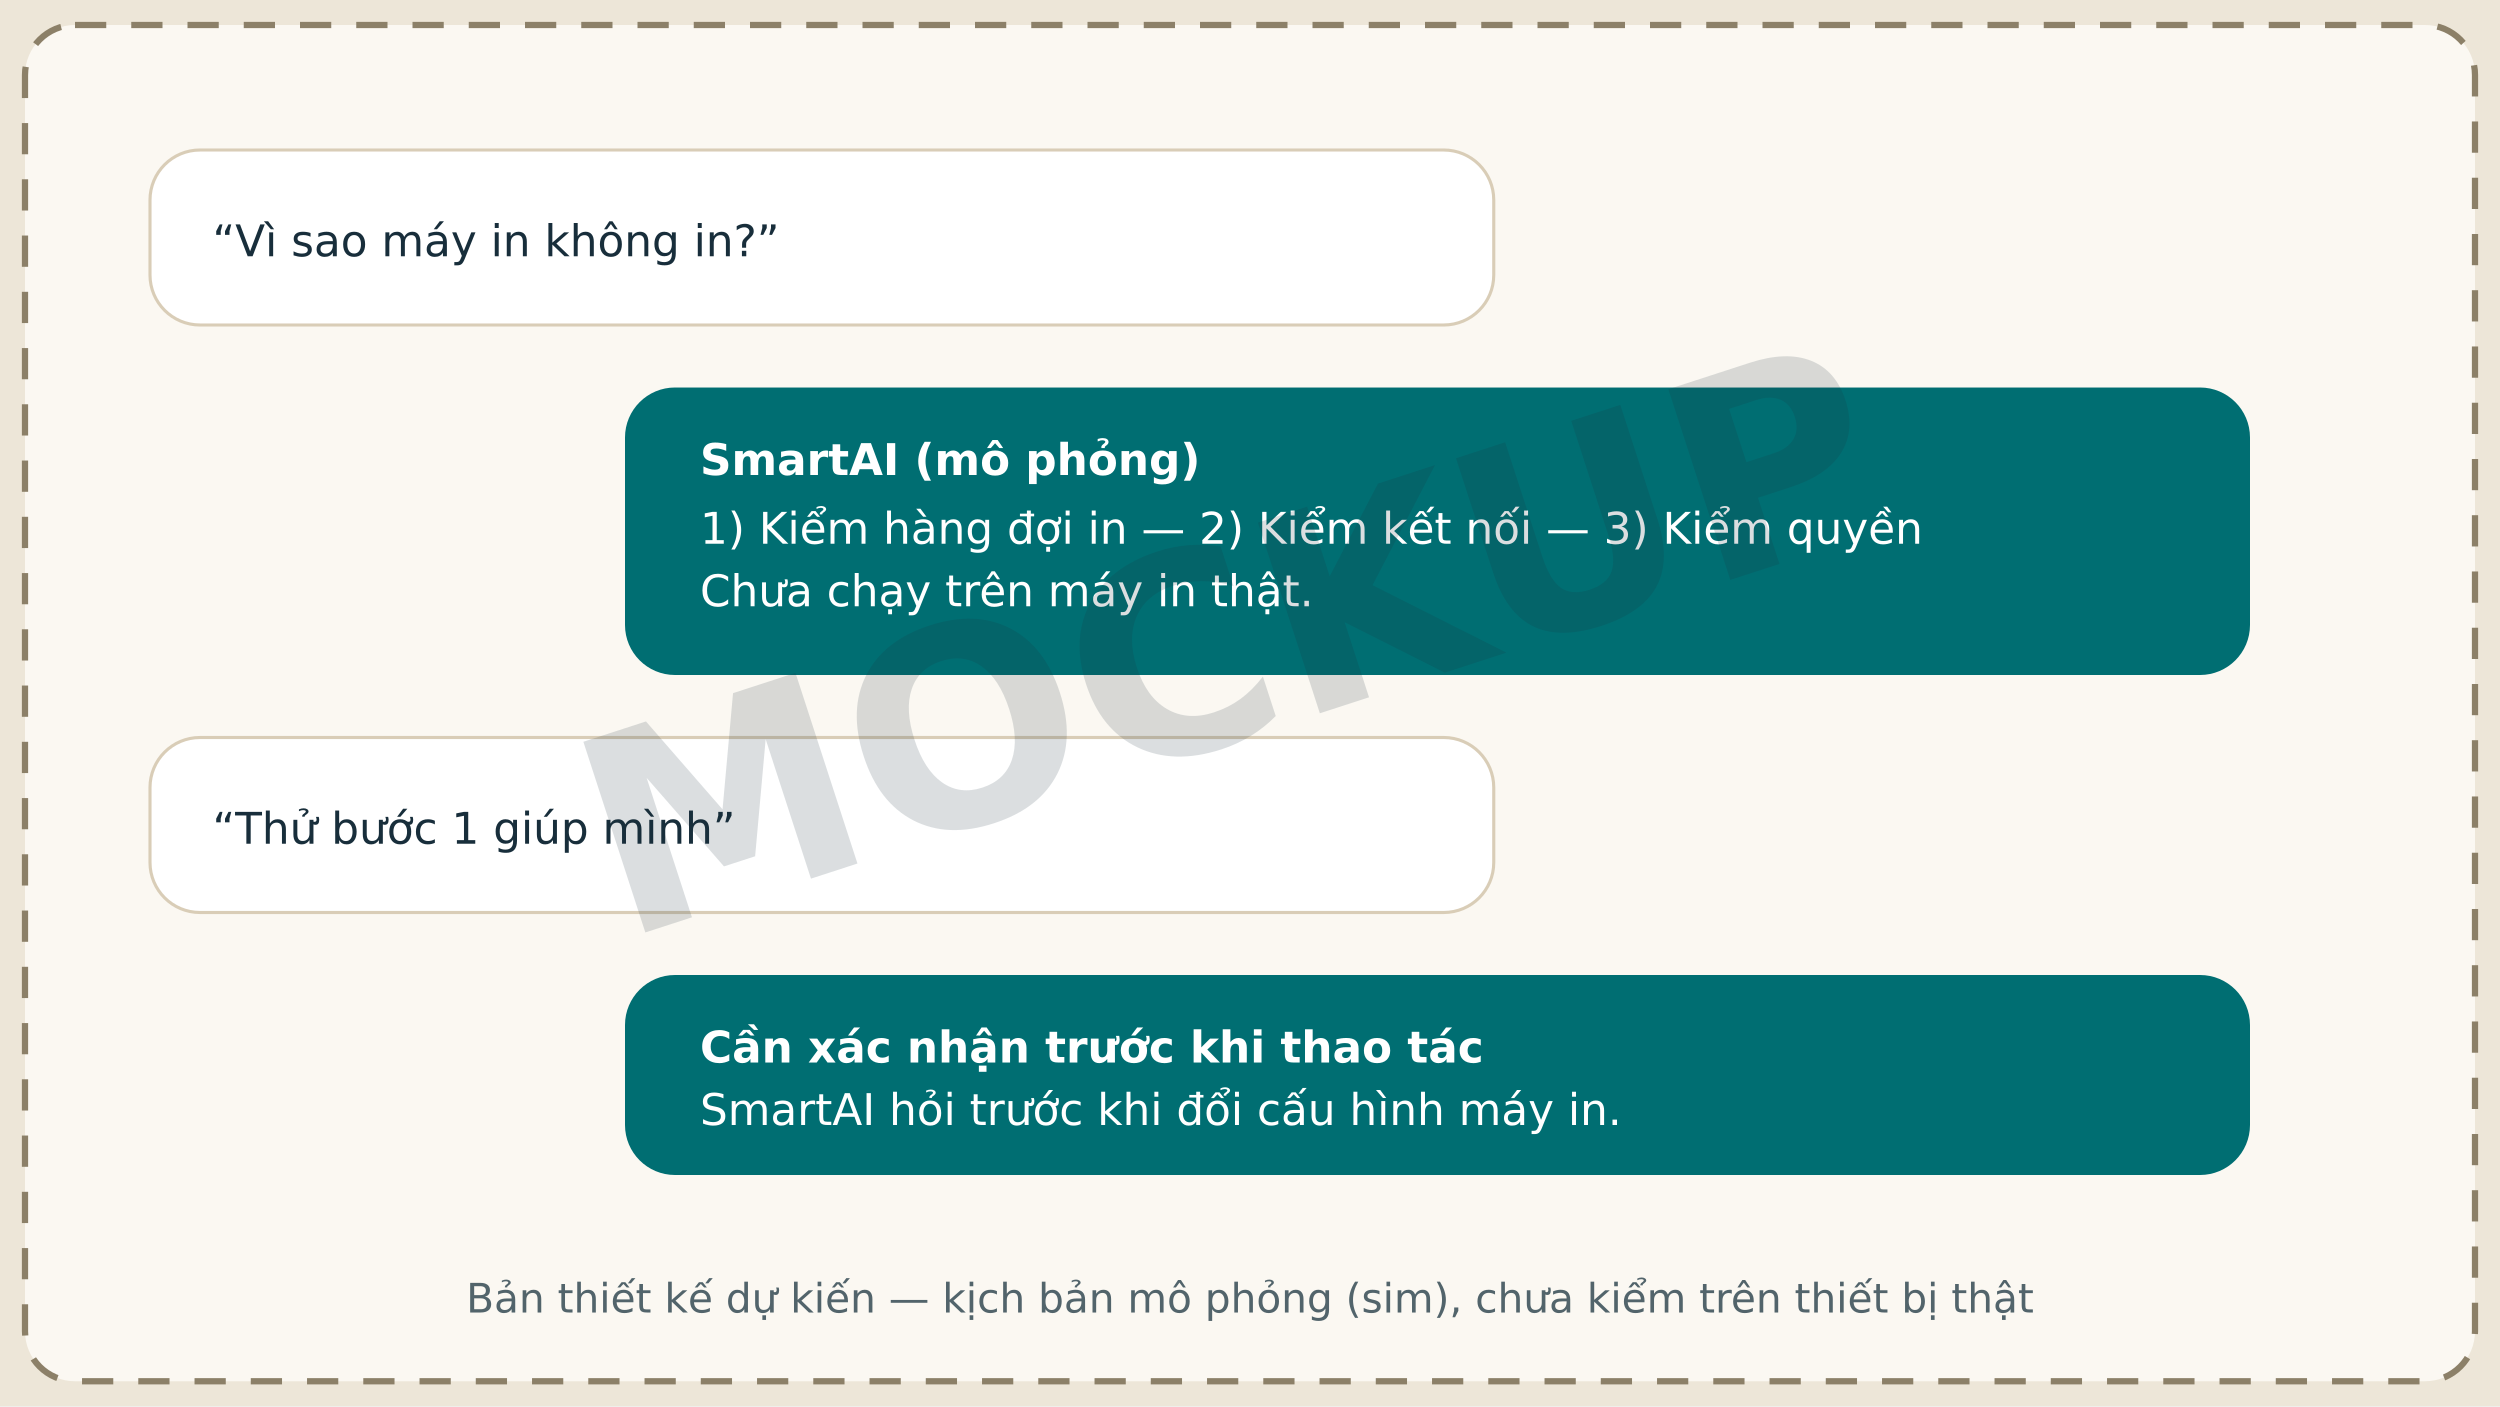
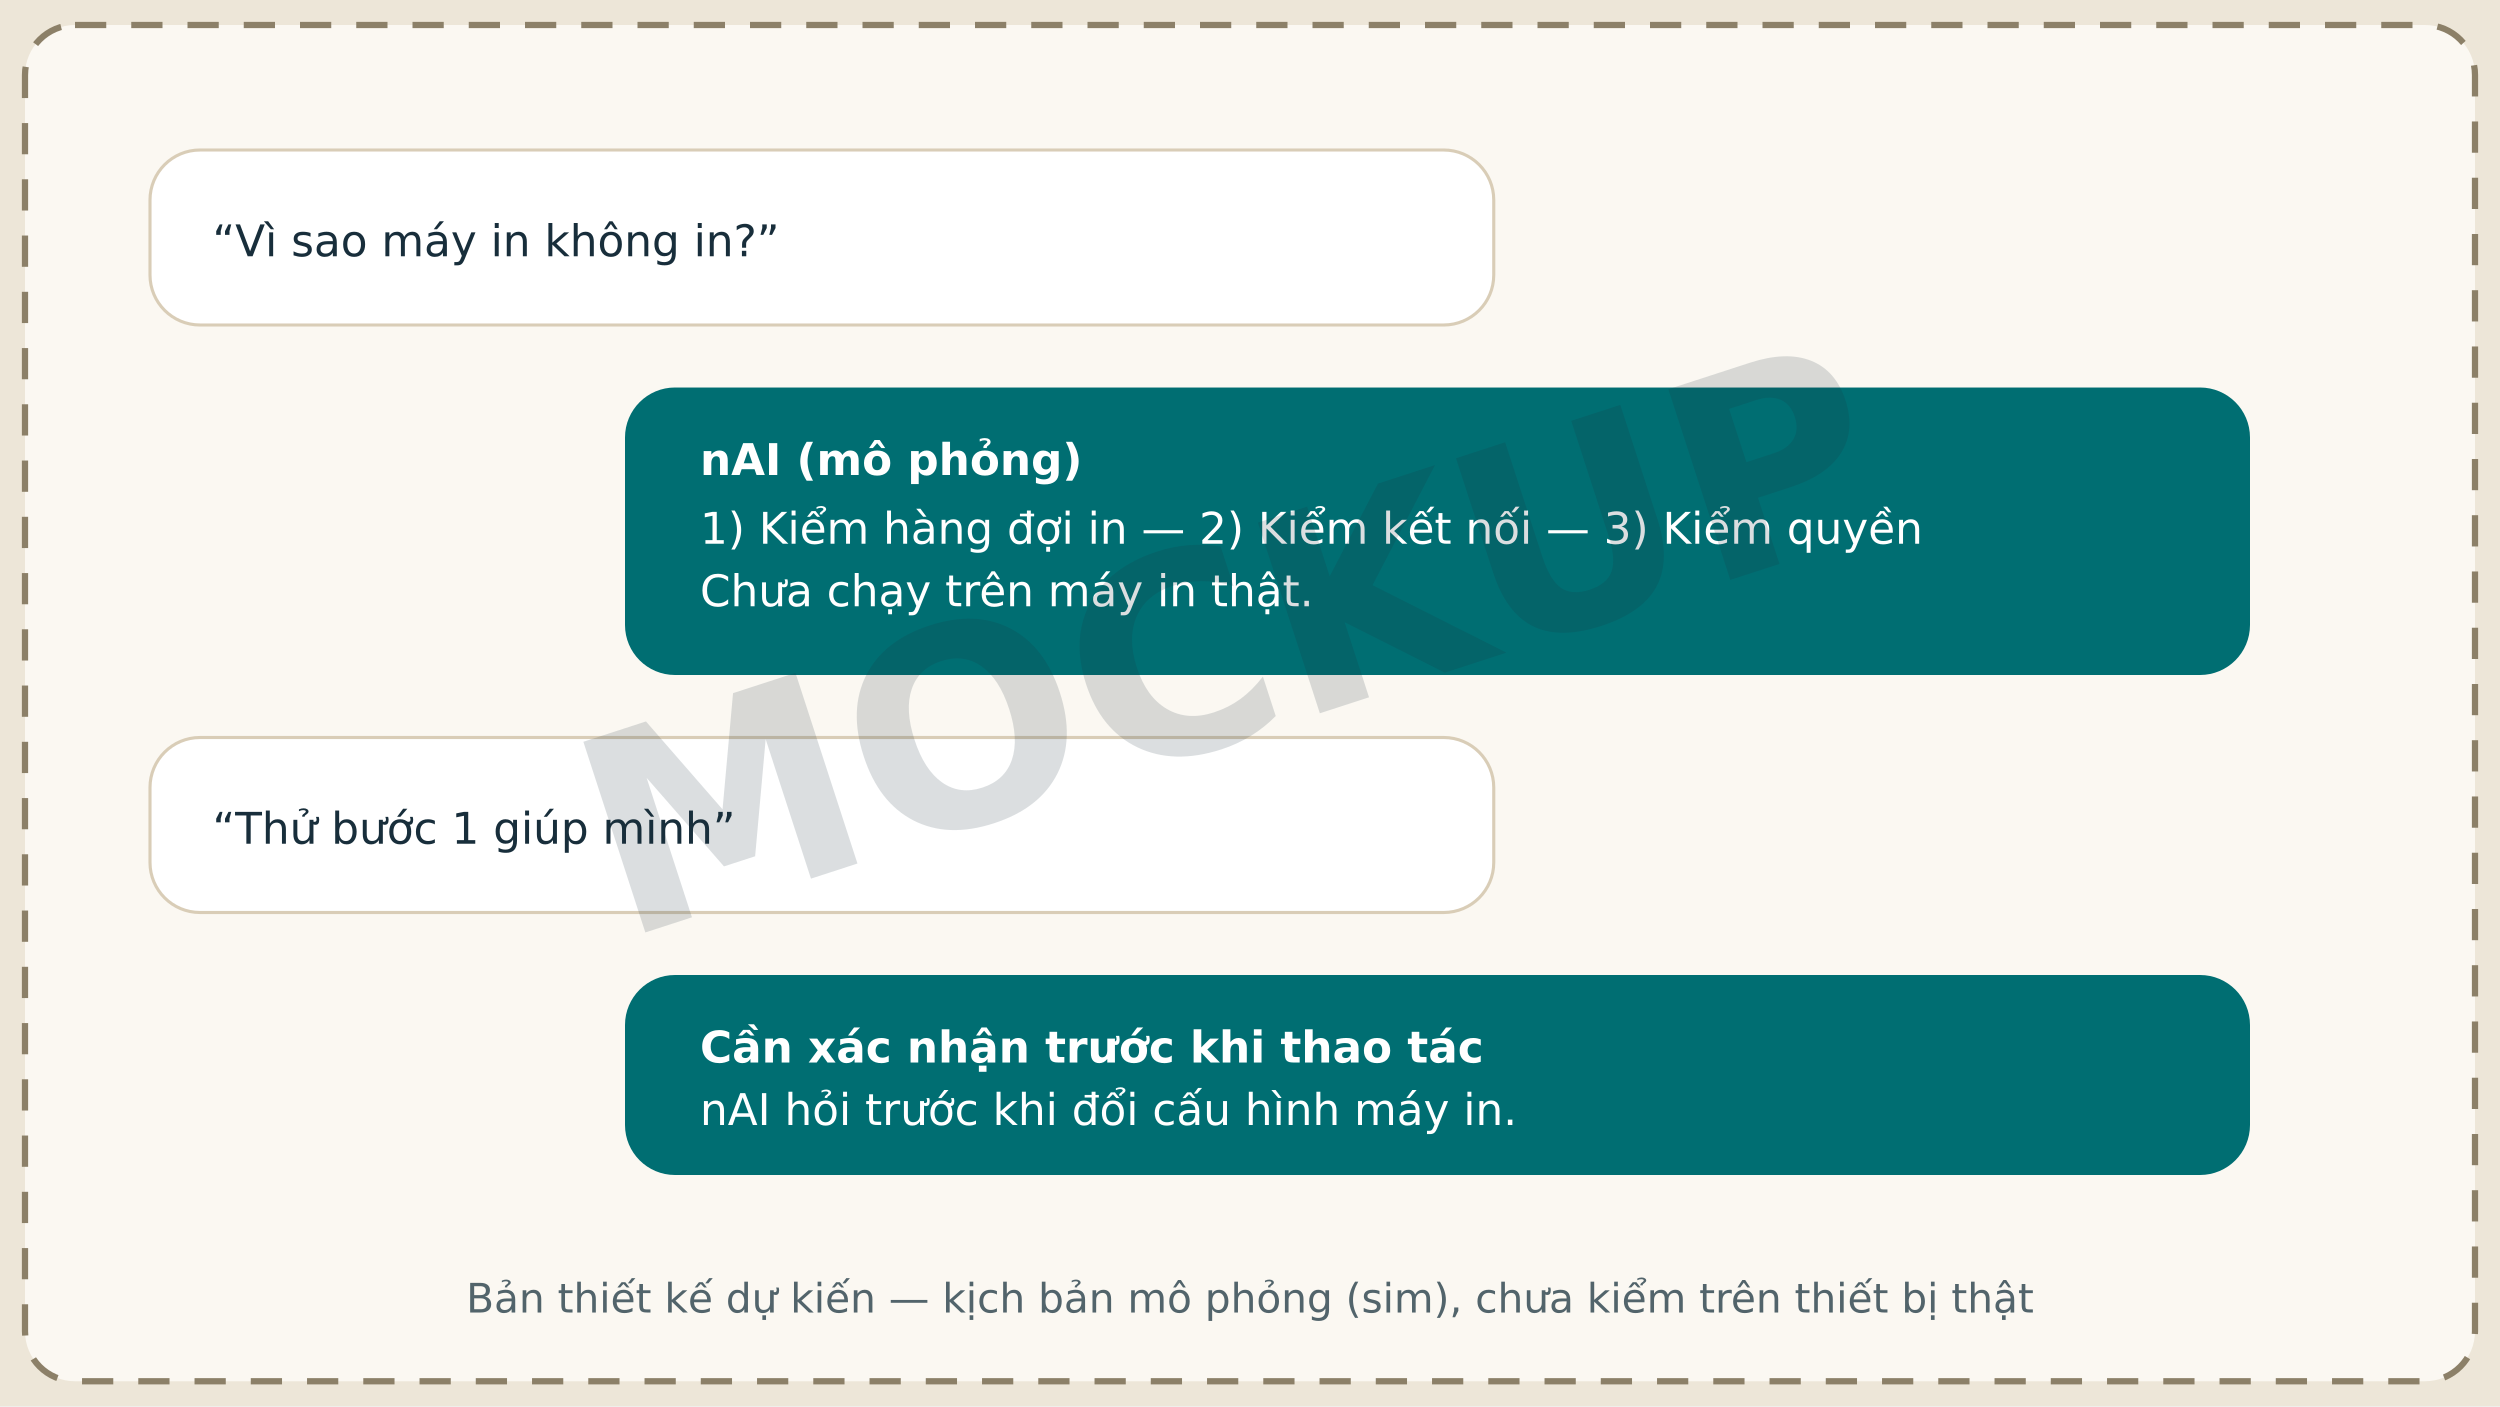
<svg xmlns="http://www.w3.org/2000/svg" width="800" height="450" viewBox="0 0 800 450" role="img" aria-labelledby="t3 d3">
  <rect width="800" height="450" fill="#EDE6D8" />
  <rect x="8" y="8" width="784" height="434" rx="16" fill="#FBF8F2" stroke="#8C8068" stroke-width="2" stroke-dasharray="10 8" />
  <g font-family="DejaVu Sans, sans-serif" font-size="14">
    <rect x="48" y="48" width="430" height="56" rx="16" fill="#FFFFFF" stroke="#D9CDB7" />
    <text x="68" y="82" fill="#182E3B">“Vì sao máy in không in?”</text>
    <rect x="200" y="124" width="520" height="92" rx="16" fill="#006E72" />
-     <text x="224" y="152" fill="#FFFFFF" font-weight="700">SmartAI (mô phỏng)</text>
+     <text x="224" y="152" fill="#FFFFFF" font-weight="700">nAI (mô phỏng)</text>
    <text x="224" y="174" fill="#FFFFFF">1) Kiểm hàng đợi in — 2) Kiểm kết nối — 3) Kiểm quyền</text>
    <text x="224" y="194" fill="#FFFFFF">Chưa chạy trên máy in thật.</text>
    <rect x="48" y="236" width="430" height="56" rx="16" fill="#FFFFFF" stroke="#D9CDB7" />
    <text x="68" y="270" fill="#182E3B">“Thử bước 1 giúp mình”</text>
    <rect x="200" y="312" width="520" height="64" rx="16" fill="#006E72" />
    <text x="224" y="340" fill="#FFFFFF" font-weight="700">Cần xác nhận trước khi thao tác</text>
-     <text x="224" y="360" fill="#FFFFFF">SmartAI hỏi trước khi đổi cấu hình máy in.</text>
+     <text x="224" y="360" fill="#FFFFFF">nAI hỏi trước khi đổi cấu hình máy in.</text>
  </g>
  <text x="400" y="420" text-anchor="middle" font-family="DejaVu Sans, sans-serif" font-size="13" fill="#52646B">Bản thiết kế dự kiến — kịch bản mô phỏng (sim), chưa kiểm trên thiết bị thật</text>
  <g opacity="0.16" transform="rotate(-18 400 225)">
    <text x="400" y="235" text-anchor="middle" font-family="DejaVu Sans, sans-serif" font-weight="700" font-size="88" fill="#182E3B">MOCKUP</text>
  </g>
</svg>
